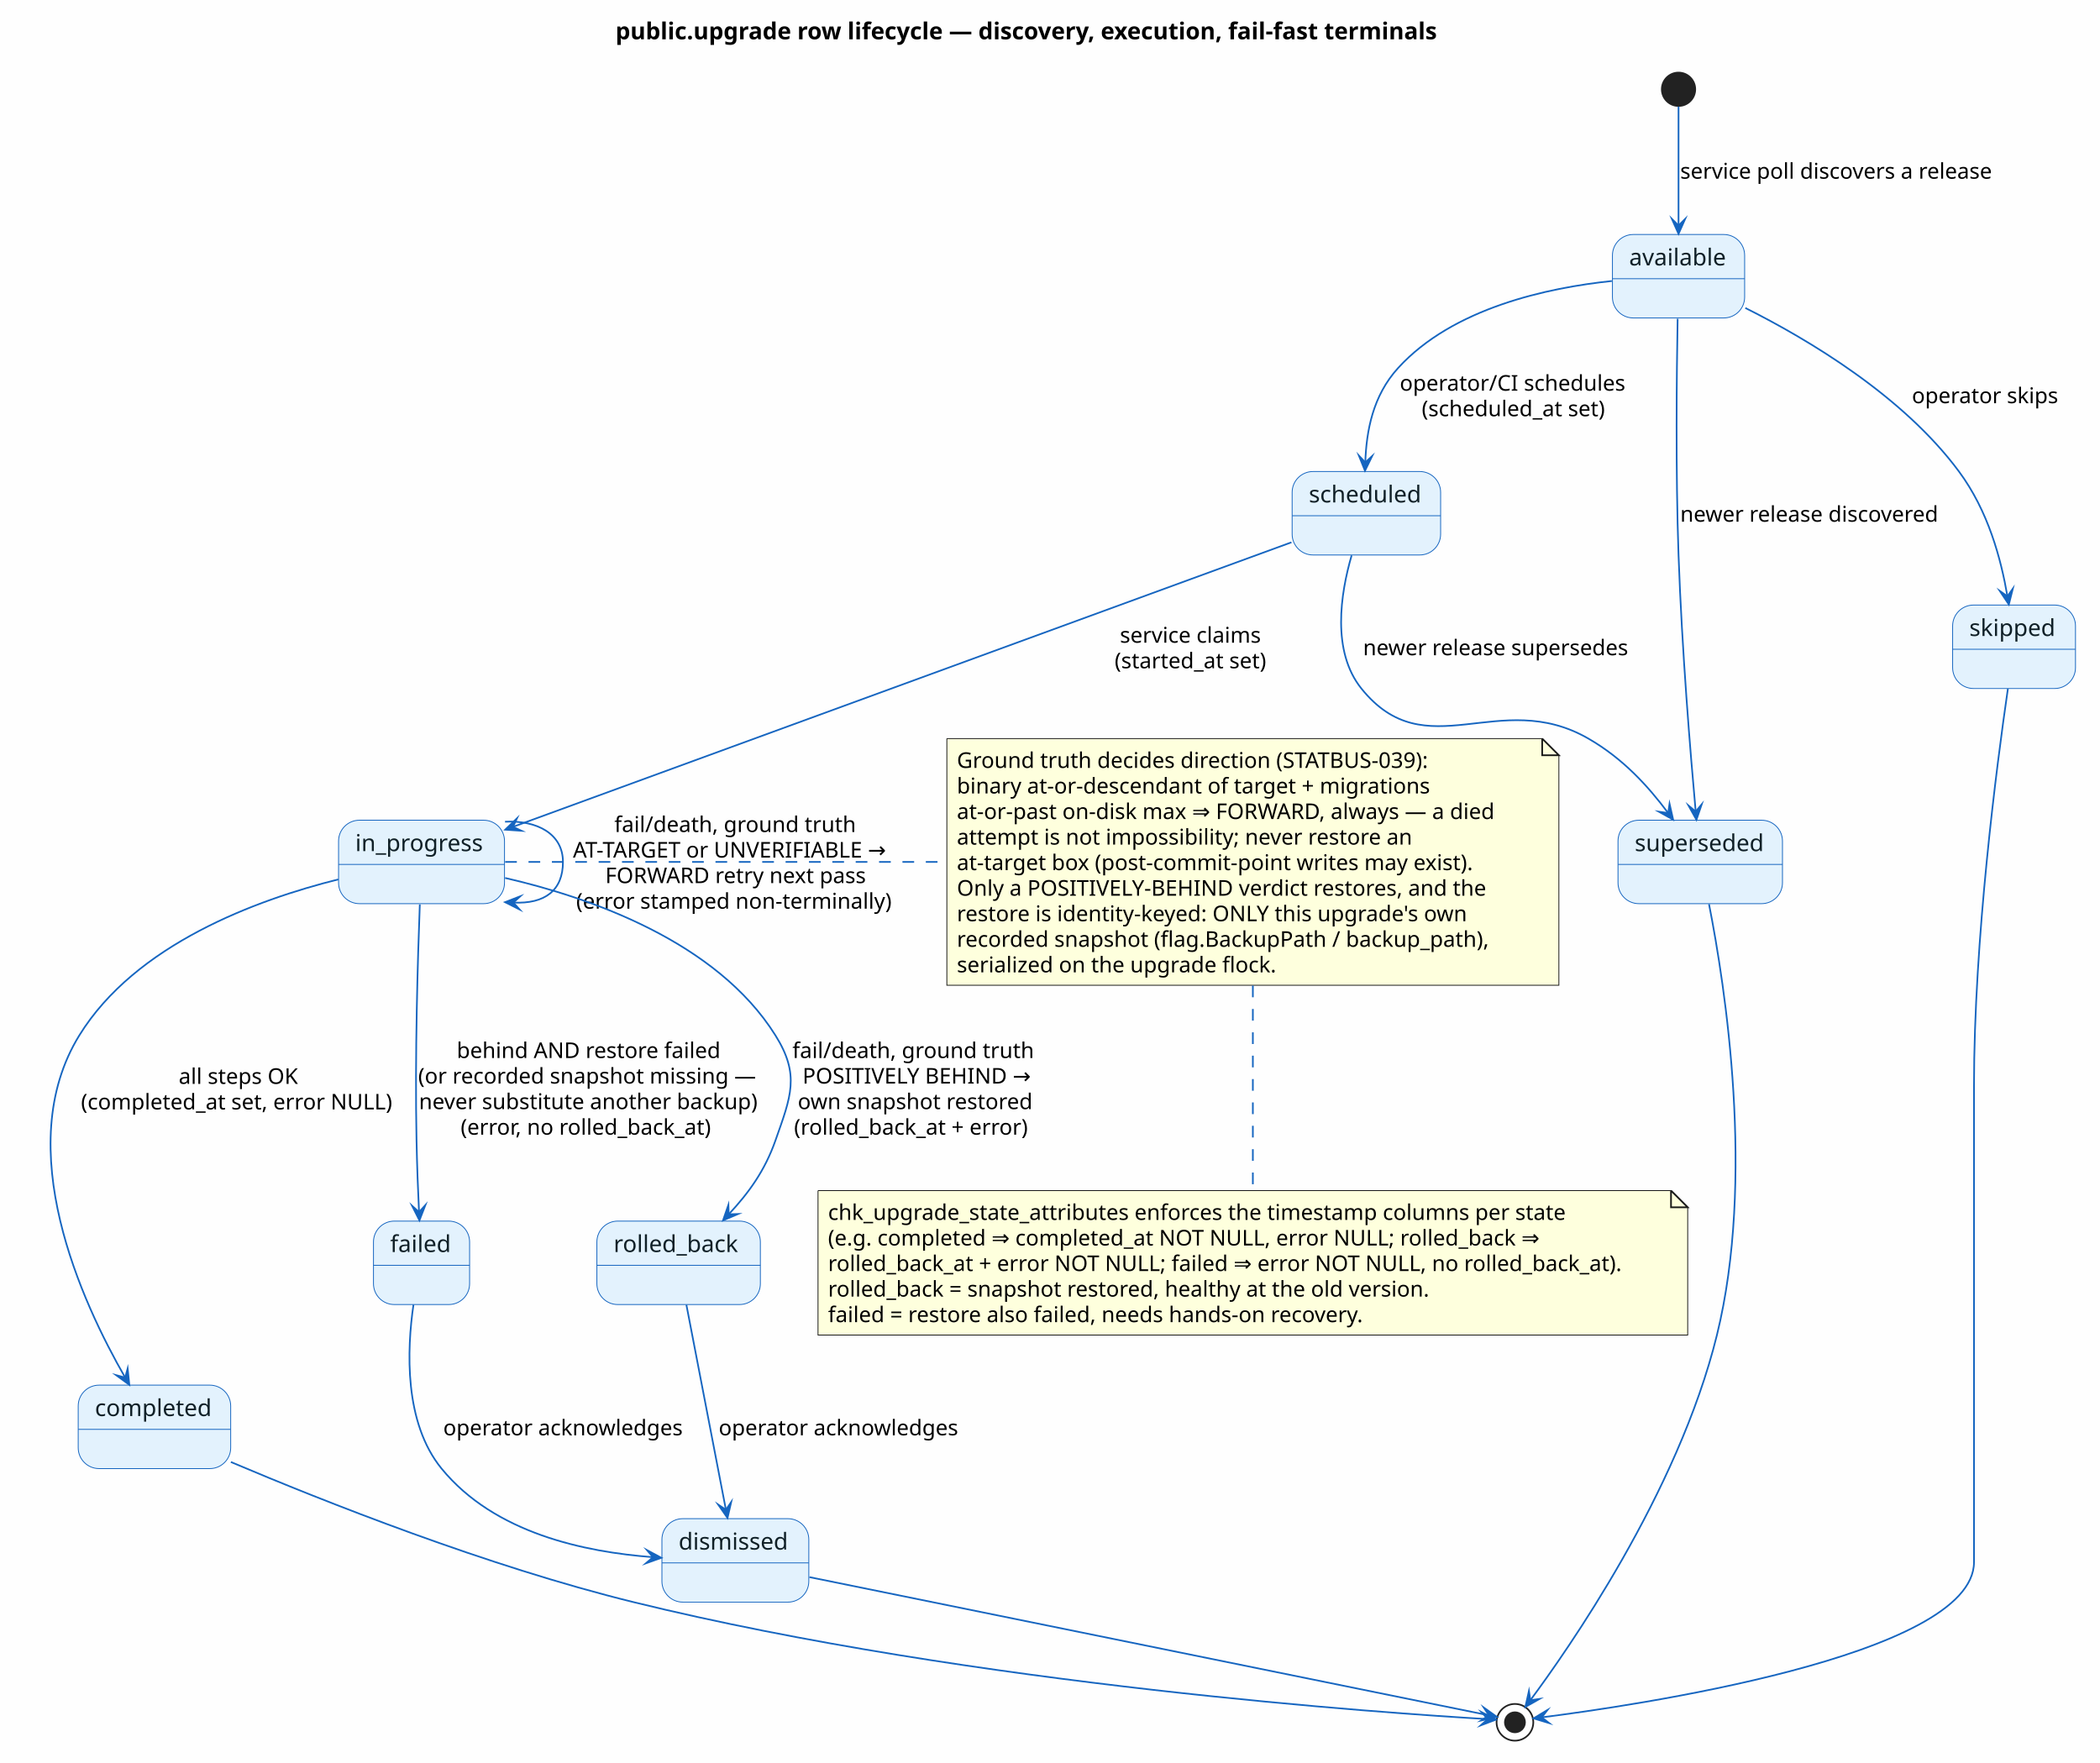
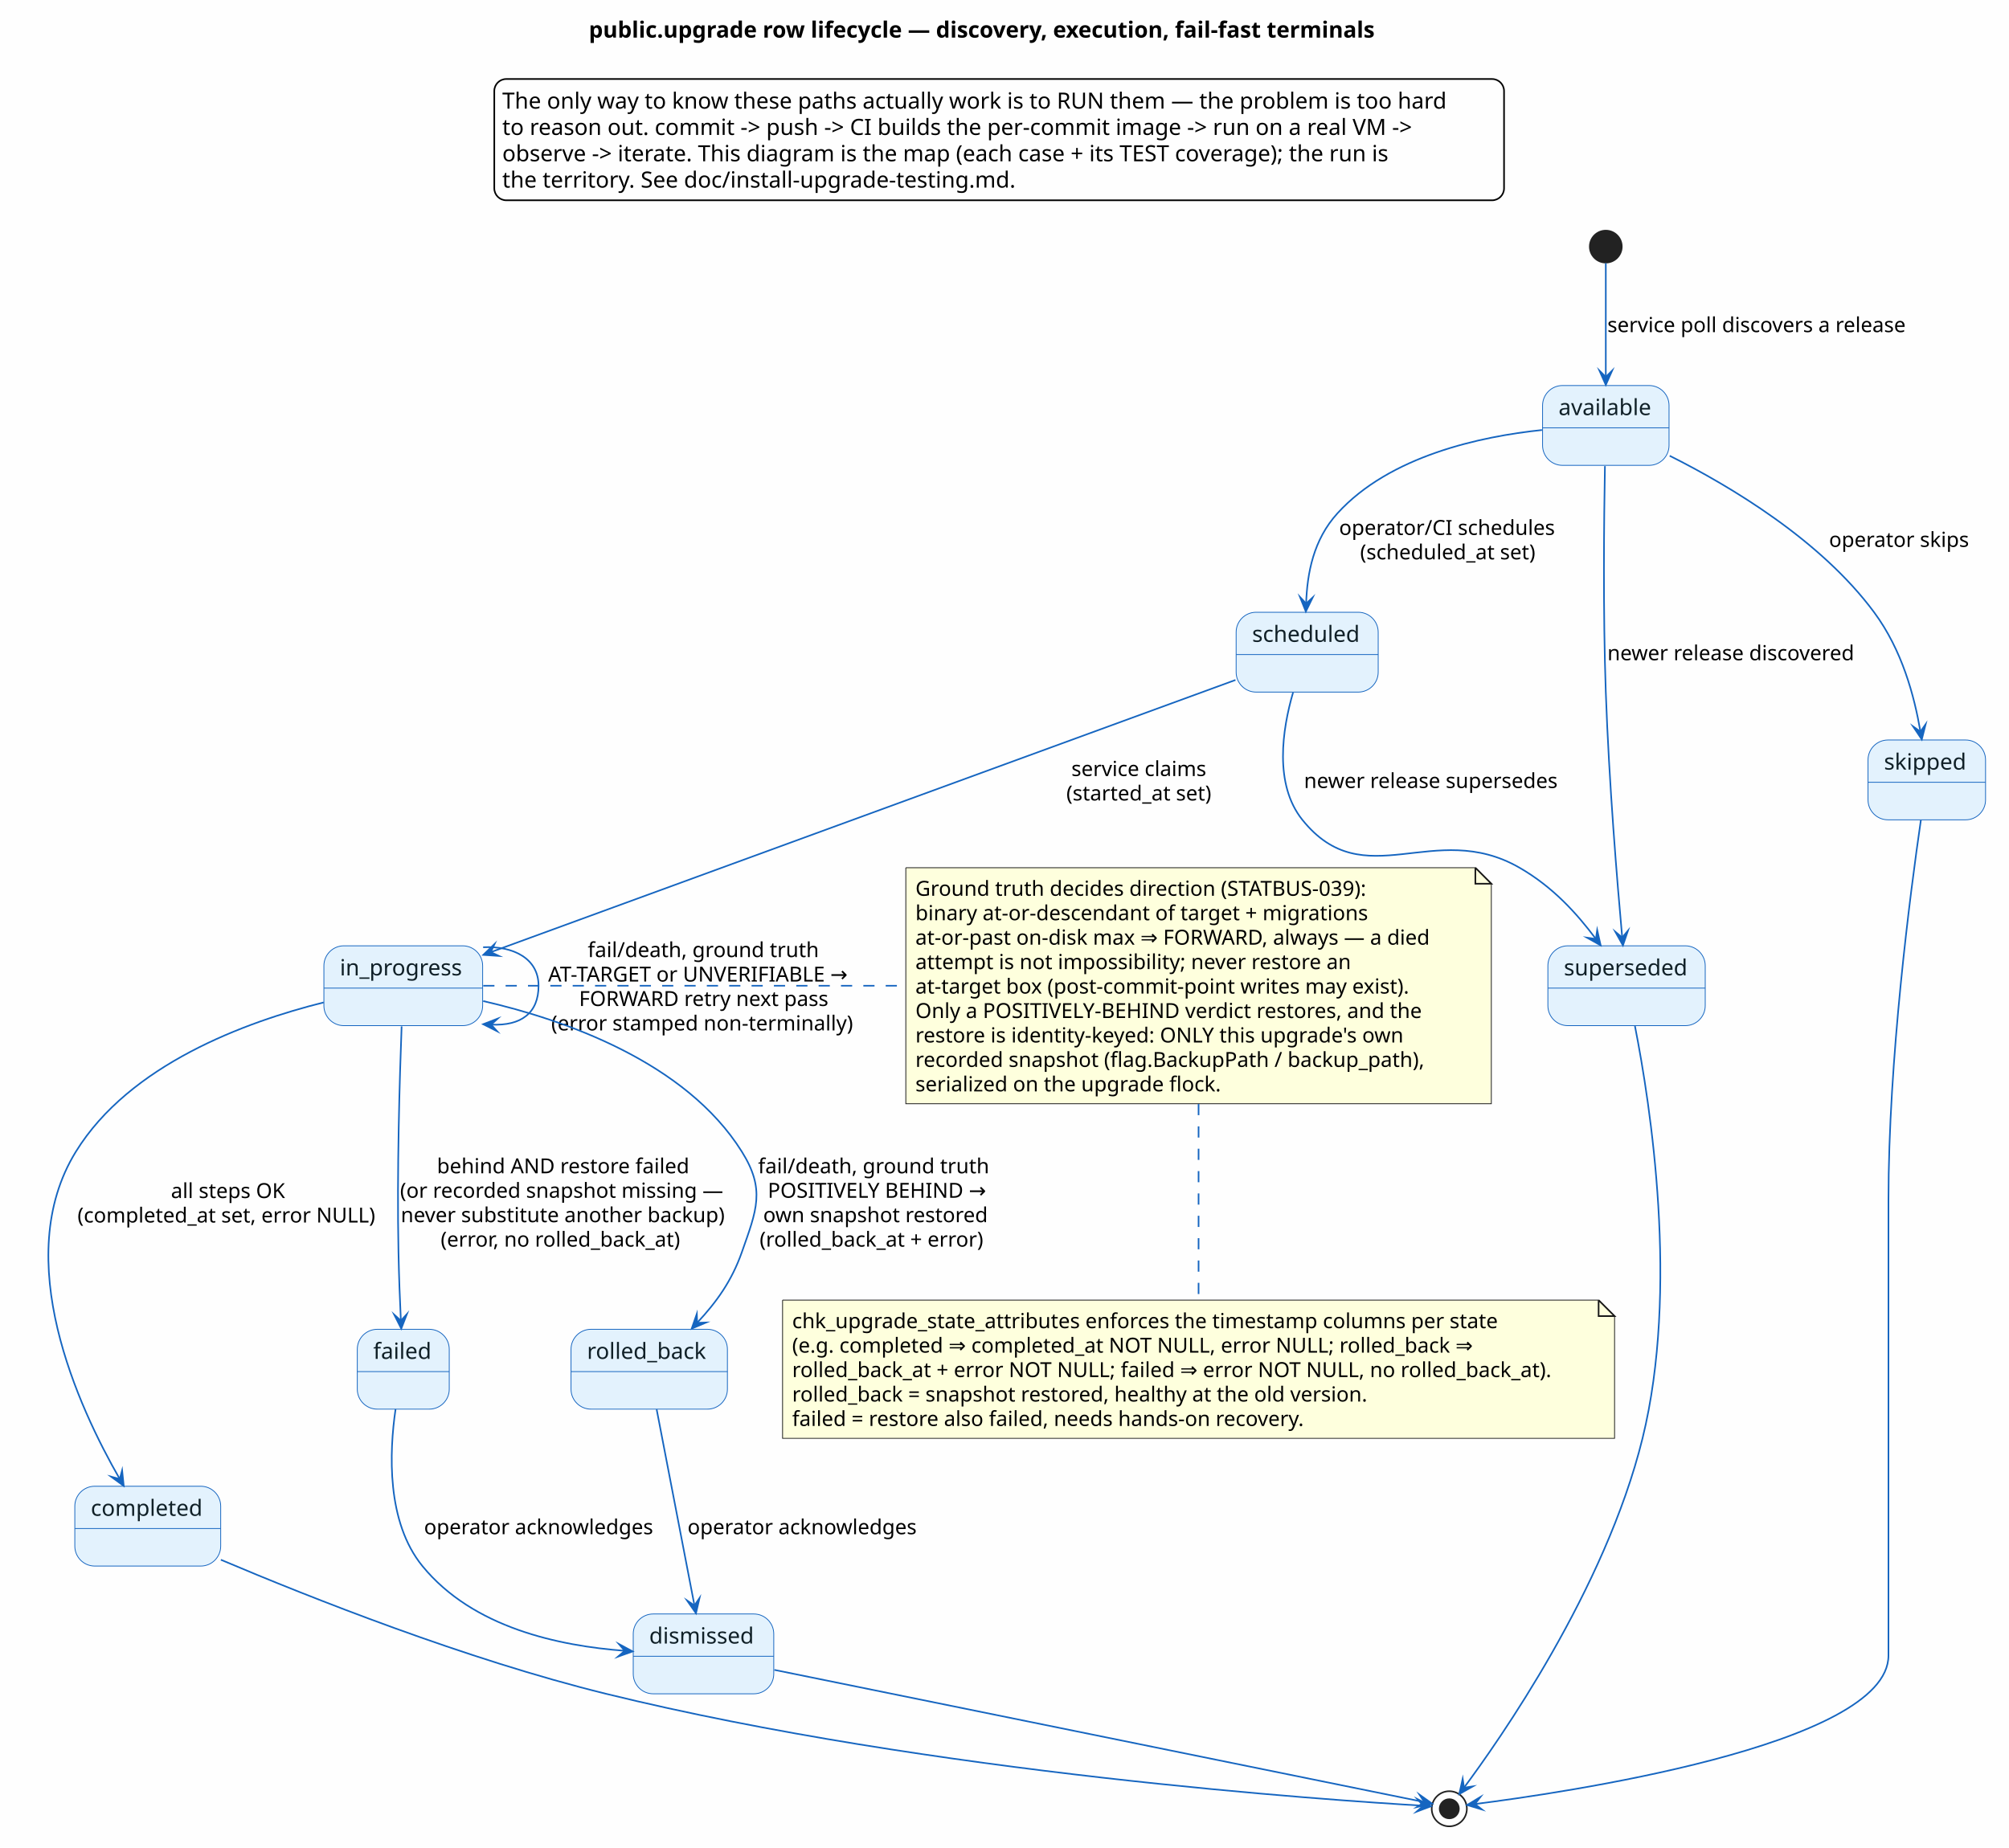
- <svg xmlns="http://www.w3.org/2000/svg" contentStyleType="text/css" data-diagram-type="STATE" height="1056px" preserveAspectRatio="none" style="width:1258px;height:1056px;background:#FEFEFE;" version="1.1" viewBox="0 0 1258 1056" width="1258px" zoomAndPan="magnify">
+ <svg xmlns="http://www.w3.org/2000/svg" contentStyleType="text/css" data-diagram-type="STATE" height="1157px" preserveAspectRatio="none" style="width:1258px;height:1157px;background:#FEFEFE;" version="1.1" viewBox="0 0 1258 1157" width="1258px" zoomAndPan="magnify">
  <defs />
  <g>
-     <rect fill="#FEFEFE" height="1056" style="stroke:none;stroke-width:1;" width="1258" x="0" y="0" />
+     <rect fill="#FEFEFE" height="1157" style="stroke:none;stroke-width:1;" width="1258" x="0" y="0" />
    <g class="title" data-source-line="15">
      <text fill="#000000" font-family="sans-serif" font-size="14" font-weight="700" lengthAdjust="spacing" textLength="513.905" x="368.708" y="23.535">public.upgrade row lifecycle — discovery, execution, fail-fast terminals</text>
    </g>
-     <g class="start_entity" data-qualified-name=".start." data-source-line="17" id="ent0001">
-       <ellipse cx="1005.52" cy="53.488" fill="#222222" rx="10" ry="10" style="stroke:#222222;stroke-width:1;" />
+     <g class="legend" data-source-line="17">
+       <rect fill="none" height="75.953" rx="7.5" ry="7.5" style="stroke:#000000;stroke-width:1;" width="632.289" x="309.516" y="49.488" />
+       <text fill="#000000" font-family="sans-serif" font-size="14" lengthAdjust="spacing" textLength="615.063" x="314.516" y="68.023">The only way to know these paths actually work is to RUN them — the problem is too hard</text>
+       <text fill="#000000" font-family="sans-serif" font-size="14" lengthAdjust="spacing" textLength="622.289" x="314.516" y="84.512">to reason out. commit -&gt; push -&gt; CI builds the per-commit image -&gt; run on a real VM -&gt;</text>
+       <text fill="#000000" font-family="sans-serif" font-size="14" lengthAdjust="spacing" textLength="590.297" x="314.516" y="101">observe -&gt; iterate. This diagram is the map (each case + its TEST coverage); the run is</text>
+       <text fill="#000000" font-family="sans-serif" font-size="14" lengthAdjust="spacing" textLength="340.977" x="314.516" y="117.488">the territory. See doc/install-upgrade-testing.md.</text>
    </g>
-     <g class="entity" data-qualified-name="available" data-source-line="17" id="ent0002">
-       <rect fill="#E3F2FD" height="50" rx="12.5" ry="12.5" style="stroke:#1565C0;stroke-width:0.5;" width="79.192" x="965.93" y="140.488" />
-       <line style="stroke:#1565C0;stroke-width:0.5;" x1="965.93" x2="1045.122" y1="166.977" y2="166.977" />
-       <text fill="#102027" font-family="sans-serif" font-size="14" lengthAdjust="spacing" textLength="59.192" x="975.93" y="159.023">available</text>
+     <g class="start_entity" data-qualified-name=".start." data-source-line="24" id="ent0001">
+       <ellipse cx="1005.52" cy="154.441" fill="#222222" rx="10" ry="10" style="stroke:#222222;stroke-width:1;" />
    </g>
-     <g class="entity" data-qualified-name="scheduled" data-source-line="19" id="ent0004">
-       <rect fill="#E3F2FD" height="50" rx="12.5" ry="12.5" style="stroke:#1565C0;stroke-width:0.5;" width="88.954" x="774.05" y="282.488" />
-       <line style="stroke:#1565C0;stroke-width:0.5;" x1="774.05" x2="863.004" y1="308.977" y2="308.977" />
-       <text fill="#102027" font-family="sans-serif" font-size="14" lengthAdjust="spacing" textLength="68.954" x="784.05" y="301.023">scheduled</text>
+     <g class="entity" data-qualified-name="available" data-source-line="24" id="ent0002">
+       <rect fill="#E3F2FD" height="50" rx="12.5" ry="12.5" style="stroke:#1565C0;stroke-width:0.5;" width="79.192" x="965.93" y="241.441" />
+       <line style="stroke:#1565C0;stroke-width:0.5;" x1="965.93" x2="1045.122" y1="267.93" y2="267.93" />
+       <text fill="#102027" font-family="sans-serif" font-size="14" lengthAdjust="spacing" textLength="59.192" x="975.93" y="259.977">available</text>
    </g>
-     <g class="entity" data-qualified-name="skipped" data-source-line="20" id="ent0006">
-       <rect fill="#E3F2FD" height="50" rx="12.5" ry="12.5" style="stroke:#1565C0;stroke-width:0.5;" width="73.601" x="1169.72" y="362.488" />
-       <line style="stroke:#1565C0;stroke-width:0.5;" x1="1169.72" x2="1243.321" y1="388.977" y2="388.977" />
-       <text fill="#102027" font-family="sans-serif" font-size="14" lengthAdjust="spacing" textLength="53.601" x="1179.72" y="381.023">skipped</text>
+     <g class="entity" data-qualified-name="scheduled" data-source-line="26" id="ent0004">
+       <rect fill="#E3F2FD" height="50" rx="12.5" ry="12.5" style="stroke:#1565C0;stroke-width:0.5;" width="88.954" x="774.05" y="383.441" />
+       <line style="stroke:#1565C0;stroke-width:0.5;" x1="774.05" x2="863.004" y1="409.93" y2="409.93" />
+       <text fill="#102027" font-family="sans-serif" font-size="14" lengthAdjust="spacing" textLength="68.954" x="784.05" y="401.977">scheduled</text>
    </g>
-     <g class="entity" data-qualified-name="superseded" data-source-line="21" id="ent0008">
-       <rect fill="#E3F2FD" height="50" rx="12.5" ry="12.5" style="stroke:#1565C0;stroke-width:0.5;" width="98.524" x="969.26" y="491.388" />
-       <line style="stroke:#1565C0;stroke-width:0.5;" x1="969.26" x2="1067.784" y1="517.877" y2="517.877" />
-       <text fill="#102027" font-family="sans-serif" font-size="14" lengthAdjust="spacing" textLength="78.524" x="979.26" y="509.923">superseded</text>
+     <g class="entity" data-qualified-name="skipped" data-source-line="27" id="ent0006">
+       <rect fill="#E3F2FD" height="50" rx="12.5" ry="12.5" style="stroke:#1565C0;stroke-width:0.5;" width="73.601" x="1169.72" y="463.441" />
+       <line style="stroke:#1565C0;stroke-width:0.5;" x1="1169.72" x2="1243.321" y1="489.93" y2="489.93" />
+       <text fill="#102027" font-family="sans-serif" font-size="14" lengthAdjust="spacing" textLength="53.601" x="1179.72" y="481.977">skipped</text>
    </g>
-     <g class="entity" data-qualified-name="in_progress" data-source-line="23" id="ent0010">
-       <rect fill="#E3F2FD" height="50" rx="12.5" ry="12.5" style="stroke:#1565C0;stroke-width:0.5;" width="99.406" x="202.82" y="491.388" />
-       <line style="stroke:#1565C0;stroke-width:0.5;" x1="202.82" x2="302.226" y1="517.877" y2="517.877" />
-       <text fill="#102027" font-family="sans-serif" font-size="14" lengthAdjust="spacing" textLength="79.406" x="212.82" y="509.923">in_progress</text>
+     <g class="entity" data-qualified-name="superseded" data-source-line="28" id="ent0008">
+       <rect fill="#E3F2FD" height="50" rx="12.5" ry="12.5" style="stroke:#1565C0;stroke-width:0.5;" width="98.524" x="969.26" y="592.341" />
+       <line style="stroke:#1565C0;stroke-width:0.5;" x1="969.26" x2="1067.784" y1="618.83" y2="618.83" />
+       <text fill="#102027" font-family="sans-serif" font-size="14" lengthAdjust="spacing" textLength="78.524" x="979.26" y="610.877">superseded</text>
    </g>
-     <g class="entity" data-qualified-name="completed" data-source-line="26" id="ent0013">
-       <rect fill="#E3F2FD" height="50" rx="12.5" ry="12.5" style="stroke:#1565C0;stroke-width:0.5;" width="91.347" x="46.85" y="829.838" />
-       <line style="stroke:#1565C0;stroke-width:0.5;" x1="46.85" x2="138.197" y1="856.327" y2="856.327" />
-       <text fill="#102027" font-family="sans-serif" font-size="14" lengthAdjust="spacing" textLength="71.347" x="56.85" y="848.373">completed</text>
+     <g class="entity" data-qualified-name="in_progress" data-source-line="30" id="ent0010">
+       <rect fill="#E3F2FD" height="50" rx="12.5" ry="12.5" style="stroke:#1565C0;stroke-width:0.5;" width="99.406" x="202.82" y="592.341" />
+       <line style="stroke:#1565C0;stroke-width:0.5;" x1="202.82" x2="302.226" y1="618.83" y2="618.83" />
+       <text fill="#102027" font-family="sans-serif" font-size="14" lengthAdjust="spacing" textLength="79.406" x="212.82" y="610.877">in_progress</text>
    </g>
-     <g class="entity" data-qualified-name="rolled_back" data-source-line="28" id="ent0016">
-       <rect fill="#E3F2FD" height="50" rx="12.5" ry="12.5" style="stroke:#1565C0;stroke-width:0.5;" width="97.93" x="357.56" y="731.558" />
-       <line style="stroke:#1565C0;stroke-width:0.5;" x1="357.56" x2="455.49" y1="758.047" y2="758.047" />
-       <text fill="#102027" font-family="sans-serif" font-size="14" lengthAdjust="spacing" textLength="77.93" x="367.56" y="750.093">rolled_back</text>
+     <g class="entity" data-qualified-name="completed" data-source-line="33" id="ent0013">
+       <rect fill="#E3F2FD" height="50" rx="12.5" ry="12.5" style="stroke:#1565C0;stroke-width:0.5;" width="91.347" x="46.85" y="930.791" />
+       <line style="stroke:#1565C0;stroke-width:0.5;" x1="46.85" x2="138.197" y1="957.28" y2="957.28" />
+       <text fill="#102027" font-family="sans-serif" font-size="14" lengthAdjust="spacing" textLength="71.347" x="56.85" y="949.327">completed</text>
    </g>
-     <g class="entity" data-qualified-name="failed" data-source-line="29" id="ent0018">
-       <rect fill="#E3F2FD" height="50" rx="12.5" ry="12.5" style="stroke:#1565C0;stroke-width:0.5;" width="57.584" x="223.73" y="731.558" />
-       <line style="stroke:#1565C0;stroke-width:0.5;" x1="223.73" x2="281.314" y1="758.047" y2="758.047" />
-       <text fill="#102027" font-family="sans-serif" font-size="14" lengthAdjust="spacing" textLength="37.584" x="233.73" y="750.093">failed</text>
+     <g class="entity" data-qualified-name="rolled_back" data-source-line="35" id="ent0016">
+       <rect fill="#E3F2FD" height="50" rx="12.5" ry="12.5" style="stroke:#1565C0;stroke-width:0.5;" width="97.93" x="357.56" y="832.511" />
+       <line style="stroke:#1565C0;stroke-width:0.5;" x1="357.56" x2="455.49" y1="859" y2="859" />
+       <text fill="#102027" font-family="sans-serif" font-size="14" lengthAdjust="spacing" textLength="77.93" x="367.56" y="851.047">rolled_back</text>
    </g>
-     <g class="entity" data-qualified-name="dismissed" data-source-line="43" id="ent0020">
-       <rect fill="#E3F2FD" height="50" rx="12.5" ry="12.5" style="stroke:#1565C0;stroke-width:0.5;" width="87.997" x="396.52" y="909.838" />
-       <line style="stroke:#1565C0;stroke-width:0.5;" x1="396.52" x2="484.517" y1="936.327" y2="936.327" />
-       <text fill="#102027" font-family="sans-serif" font-size="14" lengthAdjust="spacing" textLength="67.997" x="406.52" y="928.373">dismissed</text>
+     <g class="entity" data-qualified-name="failed" data-source-line="36" id="ent0018">
+       <rect fill="#E3F2FD" height="50" rx="12.5" ry="12.5" style="stroke:#1565C0;stroke-width:0.5;" width="57.584" x="223.73" y="832.511" />
+       <line style="stroke:#1565C0;stroke-width:0.5;" x1="223.73" x2="281.314" y1="859" y2="859" />
+       <text fill="#102027" font-family="sans-serif" font-size="14" lengthAdjust="spacing" textLength="37.584" x="233.73" y="851.047">failed</text>
    </g>
-     <g class="end_entity" data-qualified-name=".end." data-source-line="46" id="ent0023">
-       <ellipse cx="907.52" cy="1031.838" fill="none" rx="11" ry="11" style="stroke:#222222;stroke-width:1;" />
-       <ellipse cx="907.52" cy="1031.838" fill="#222222" rx="6" ry="6" style="stroke:#222222;stroke-width:1;" />
+     <g class="entity" data-qualified-name="dismissed" data-source-line="50" id="ent0020">
+       <rect fill="#E3F2FD" height="50" rx="12.5" ry="12.5" style="stroke:#1565C0;stroke-width:0.5;" width="87.997" x="396.52" y="1010.791" />
+       <line style="stroke:#1565C0;stroke-width:0.5;" x1="396.52" x2="484.517" y1="1037.28" y2="1037.28" />
+       <text fill="#102027" font-family="sans-serif" font-size="14" lengthAdjust="spacing" textLength="67.997" x="406.52" y="1029.327">dismissed</text>
    </g>
-     <g class="entity" data-qualified-name="GMN28" data-source-line="32" id="ent0029">
-       <path d="M567.21,442.488 L567.21,590.283 L933.84,590.283 L933.84,452.488 L923.84,442.488 L567.21,442.488" fill="#FEFFDD" style="stroke:#181818;stroke-width:0.5;" />
-       <path d="M923.84,442.488 L923.84,452.488 L933.84,452.488 L923.84,442.488" fill="#FEFFDD" style="stroke:#181818;stroke-width:1;" />
-       <text fill="#000000" font-family="sans-serif" font-size="13" lengthAdjust="spacing" textLength="299.025" x="573.21" y="460.057">Ground truth decides direction (STATBUS-039):</text>
-       <text fill="#000000" font-family="sans-serif" font-size="13" lengthAdjust="spacing" textLength="301.038" x="573.21" y="475.367">binary at-or-descendant of target + migrations</text>
-       <text fill="#000000" font-family="sans-serif" font-size="13" lengthAdjust="spacing" textLength="345.63" x="573.21" y="490.678">at-or-past on-disk max ⇒ FORWARD, always — a died</text>
-       <text fill="#000000" font-family="sans-serif" font-size="13" lengthAdjust="spacing" textLength="284.051" x="573.21" y="505.988">attempt is not impossibility; never restore an</text>
-       <text fill="#000000" font-family="sans-serif" font-size="13" lengthAdjust="spacing" textLength="331.9" x="573.21" y="521.299">at-target box (post-commit-point writes may exist).</text>
-       <text fill="#000000" font-family="sans-serif" font-size="13" lengthAdjust="spacing" textLength="327.526" x="573.21" y="536.609">Only a POSITIVELY-BEHIND verdict restores, and the</text>
-       <text fill="#000000" font-family="sans-serif" font-size="13" lengthAdjust="spacing" textLength="321.883" x="573.21" y="551.92">restore is identity-keyed: ONLY this upgrade's own</text>
-       <text fill="#000000" font-family="sans-serif" font-size="13" lengthAdjust="spacing" textLength="330.624" x="573.21" y="567.231">recorded snapshot (flag.BackupPath / backup_path),</text>
-       <text fill="#000000" font-family="sans-serif" font-size="13" lengthAdjust="spacing" textLength="200.37" x="573.21" y="582.541">serialized on the upgrade flock.</text>
+     <g class="end_entity" data-qualified-name=".end." data-source-line="53" id="ent0023">
+       <ellipse cx="907.52" cy="1132.791" fill="none" rx="11" ry="11" style="stroke:#222222;stroke-width:1;" />
+       <ellipse cx="907.52" cy="1132.791" fill="#222222" rx="6" ry="6" style="stroke:#222222;stroke-width:1;" />
    </g>
-     <g class="entity" data-qualified-name="GMN31" data-source-line="52" id="ent0032">
-       <path d="M490.03,713.288 L490.03,799.841 L1011.016,799.841 L1011.016,723.288 L1001.016,713.288 L490.03,713.288" fill="#FEFFDD" style="stroke:#181818;stroke-width:0.5;" />
-       <path d="M1001.016,713.288 L1001.016,723.288 L1011.016,723.288 L1001.016,713.288" fill="#FEFFDD" style="stroke:#181818;stroke-width:1;" />
-       <text fill="#000000" font-family="sans-serif" font-size="13" lengthAdjust="spacing" textLength="456.422" x="496.03" y="730.857">chk_upgrade_state_attributes enforces the timestamp columns per state</text>
-       <text fill="#000000" font-family="sans-serif" font-size="13" lengthAdjust="spacing" textLength="444.329" x="496.03" y="746.167">(e.g. completed ⇒ completed_at NOT NULL, error NULL; rolled_back ⇒</text>
-       <text fill="#000000" font-family="sans-serif" font-size="13" lengthAdjust="spacing" textLength="499.986" x="496.03" y="761.478">rolled_back_at + error NOT NULL; failed ⇒ error NOT NULL, no rolled_back_at).</text>
-       <text fill="#000000" font-family="sans-serif" font-size="13" lengthAdjust="spacing" textLength="378.047" x="496.03" y="776.788">rolled_back = snapshot restored, healthy at the old version.</text>
-       <text fill="#000000" font-family="sans-serif" font-size="13" lengthAdjust="spacing" textLength="339.65" x="496.03" y="792.099">failed = restore also failed, needs hands-on recovery.</text>
+     <g class="entity" data-qualified-name="GMN28" data-source-line="39" id="ent0029">
+       <path d="M567.21,543.441 L567.21,691.236 L933.84,691.236 L933.84,553.441 L923.84,543.441 L567.21,543.441" fill="#FEFFDD" style="stroke:#181818;stroke-width:0.5;" />
+       <path d="M923.84,543.441 L923.84,553.441 L933.84,553.441 L923.84,543.441" fill="#FEFFDD" style="stroke:#181818;stroke-width:1;" />
+       <text fill="#000000" font-family="sans-serif" font-size="13" lengthAdjust="spacing" textLength="299.025" x="573.21" y="561.01">Ground truth decides direction (STATBUS-039):</text>
+       <text fill="#000000" font-family="sans-serif" font-size="13" lengthAdjust="spacing" textLength="301.038" x="573.21" y="576.32">binary at-or-descendant of target + migrations</text>
+       <text fill="#000000" font-family="sans-serif" font-size="13" lengthAdjust="spacing" textLength="345.63" x="573.21" y="591.631">at-or-past on-disk max ⇒ FORWARD, always — a died</text>
+       <text fill="#000000" font-family="sans-serif" font-size="13" lengthAdjust="spacing" textLength="284.051" x="573.21" y="606.941">attempt is not impossibility; never restore an</text>
+       <text fill="#000000" font-family="sans-serif" font-size="13" lengthAdjust="spacing" textLength="331.9" x="573.21" y="622.252">at-target box (post-commit-point writes may exist).</text>
+       <text fill="#000000" font-family="sans-serif" font-size="13" lengthAdjust="spacing" textLength="327.526" x="573.21" y="637.562">Only a POSITIVELY-BEHIND verdict restores, and the</text>
+       <text fill="#000000" font-family="sans-serif" font-size="13" lengthAdjust="spacing" textLength="321.883" x="573.21" y="652.873">restore is identity-keyed: ONLY this upgrade's own</text>
+       <text fill="#000000" font-family="sans-serif" font-size="13" lengthAdjust="spacing" textLength="330.624" x="573.21" y="668.184">recorded snapshot (flag.BackupPath / backup_path),</text>
+       <text fill="#000000" font-family="sans-serif" font-size="13" lengthAdjust="spacing" textLength="200.37" x="573.21" y="683.494">serialized on the upgrade flock.</text>
    </g>
-     <g class="link" data-entity-1="ent0001" data-entity-2="ent0002" data-link-type="dependency" data-source-line="17" id="lnk3">
-       <path d="M1005.52,63.868 C1005.52,80.598 1005.52,111.088 1005.52,135.118" fill="none" id="*start*-to-available" style="stroke:#1565C0;stroke-width:1;" />
-       <polygon fill="#1565C0" points="1005.52,140.118,1009.52,131.118,1005.52,135.118,1001.52,131.118,1005.52,140.118" style="stroke:#1565C0;stroke-width:1;stroke-linejoin:miter;stroke-miterlimit:10;" />
-       <text fill="#000000" font-family="sans-serif" font-size="13" lengthAdjust="spacing" textLength="194.632" x="1006.52" y="107.057">service poll discovers a release</text>
+     <g class="entity" data-qualified-name="GMN31" data-source-line="59" id="ent0032">
+       <path d="M490.03,814.241 L490.03,900.794 L1011.016,900.794 L1011.016,824.241 L1001.016,814.241 L490.03,814.241" fill="#FEFFDD" style="stroke:#181818;stroke-width:0.5;" />
+       <path d="M1001.016,814.241 L1001.016,824.241 L1011.016,824.241 L1001.016,814.241" fill="#FEFFDD" style="stroke:#181818;stroke-width:1;" />
+       <text fill="#000000" font-family="sans-serif" font-size="13" lengthAdjust="spacing" textLength="456.422" x="496.03" y="831.81">chk_upgrade_state_attributes enforces the timestamp columns per state</text>
+       <text fill="#000000" font-family="sans-serif" font-size="13" lengthAdjust="spacing" textLength="444.329" x="496.03" y="847.12">(e.g. completed ⇒ completed_at NOT NULL, error NULL; rolled_back ⇒</text>
+       <text fill="#000000" font-family="sans-serif" font-size="13" lengthAdjust="spacing" textLength="499.986" x="496.03" y="862.431">rolled_back_at + error NOT NULL; failed ⇒ error NOT NULL, no rolled_back_at).</text>
+       <text fill="#000000" font-family="sans-serif" font-size="13" lengthAdjust="spacing" textLength="378.047" x="496.03" y="877.741">rolled_back = snapshot restored, healthy at the old version.</text>
+       <text fill="#000000" font-family="sans-serif" font-size="13" lengthAdjust="spacing" textLength="339.65" x="496.03" y="893.052">failed = restore also failed, needs hands-on recovery.</text>
    </g>
-     <g class="link" data-entity-1="ent0002" data-entity-2="ent0004" data-link-type="dependency" data-source-line="19" id="lnk5">
-       <path d="M965.57,168.358 C927.18,172.368 870.32,184.478 837.52,220.488 C822.39,237.108 818.548,258.002 817.869,277.041" fill="none" id="available-to-scheduled" style="stroke:#1565C0;stroke-width:1;" />
-       <polygon fill="#1565C0" points="817.69,282.038,822.009,273.187,817.869,277.041,814.014,272.901,817.69,282.038" style="stroke:#1565C0;stroke-width:1;stroke-linejoin:miter;stroke-miterlimit:10;" />
-       <text fill="#000000" font-family="sans-serif" font-size="13" lengthAdjust="spacing" textLength="140.22" x="838.52" y="234.057">operator/CI schedules</text>
-       <text fill="#000000" font-family="sans-serif" font-size="13" lengthAdjust="spacing" textLength="113.871" x="851.695" y="249.367">(scheduled_at set)</text>
+     <g class="link" data-entity-1="ent0001" data-entity-2="ent0002" data-link-type="dependency" data-source-line="24" id="lnk3">
+       <path d="M1005.52,164.821 C1005.52,181.551 1005.52,212.041 1005.52,236.071" fill="none" id="*start*-to-available" style="stroke:#1565C0;stroke-width:1;" />
+       <polygon fill="#1565C0" points="1005.52,241.071,1009.52,232.071,1005.52,236.071,1001.52,232.071,1005.52,241.071" style="stroke:#1565C0;stroke-width:1;stroke-linejoin:miter;stroke-miterlimit:10;" />
+       <text fill="#000000" font-family="sans-serif" font-size="13" lengthAdjust="spacing" textLength="194.632" x="1006.52" y="208.01">service poll discovers a release</text>
    </g>
-     <g class="link" data-entity-1="ent0002" data-entity-2="ent0006" data-link-type="dependency" data-source-line="20" id="lnk7">
-       <path d="M1045.53,184.498 C1083.67,203.618 1140.11,237.328 1173.52,282.488 C1191.1,306.248 1198.66,334.741 1202.54,357.231" fill="none" id="available-to-skipped" style="stroke:#1565C0;stroke-width:1;" />
-       <polygon fill="#1565C0" points="1203.39,362.158,1205.802,352.609,1202.54,357.231,1197.918,353.969,1203.39,362.158" style="stroke:#1565C0;stroke-width:1;stroke-linejoin:miter;stroke-miterlimit:10;" />
-       <text fill="#000000" font-family="sans-serif" font-size="13" lengthAdjust="spacing" textLength="90.981" x="1145.31" y="241.557">operator skips</text>
+     <g class="link" data-entity-1="ent0002" data-entity-2="ent0004" data-link-type="dependency" data-source-line="26" id="lnk5">
+       <path d="M965.57,269.311 C927.18,273.321 870.32,285.431 837.52,321.441 C822.39,338.061 818.548,358.955 817.869,377.995" fill="none" id="available-to-scheduled" style="stroke:#1565C0;stroke-width:1;" />
+       <polygon fill="#1565C0" points="817.69,382.991,822.009,374.14,817.869,377.995,814.014,373.854,817.69,382.991" style="stroke:#1565C0;stroke-width:1;stroke-linejoin:miter;stroke-miterlimit:10;" />
+       <text fill="#000000" font-family="sans-serif" font-size="13" lengthAdjust="spacing" textLength="140.22" x="838.52" y="335.01">operator/CI schedules</text>
+       <text fill="#000000" font-family="sans-serif" font-size="13" lengthAdjust="spacing" textLength="113.871" x="851.695" y="350.32">(scheduled_at set)</text>
    </g>
-     <g class="link" data-entity-1="ent0002" data-entity-2="ent0008" data-link-type="dependency" data-source-line="21" id="lnk9">
-       <path d="M1004.98,190.968 C1004.39,223.358 1003.74,282.228 1005.52,332.488 C1007.54,389.438 1012.64,451.188 1015.8,486.178" fill="none" id="available-to-superseded" style="stroke:#1565C0;stroke-width:1;" />
-       <polygon fill="#1565C0" points="1016.25,491.158,1019.424,481.835,1015.8,486.178,1011.457,482.555,1016.25,491.158" style="stroke:#1565C0;stroke-width:1;stroke-linejoin:miter;stroke-miterlimit:10;" />
-       <text fill="#000000" font-family="sans-serif" font-size="13" lengthAdjust="spacing" textLength="158.653" x="1006.52" y="312.557">newer release discovered</text>
+     <g class="link" data-entity-1="ent0002" data-entity-2="ent0006" data-link-type="dependency" data-source-line="27" id="lnk7">
+       <path d="M1045.53,285.451 C1083.67,304.571 1140.11,338.281 1173.52,383.441 C1191.1,407.201 1198.66,435.694 1202.54,458.184" fill="none" id="available-to-skipped" style="stroke:#1565C0;stroke-width:1;" />
+       <polygon fill="#1565C0" points="1203.39,463.111,1205.802,453.562,1202.54,458.184,1197.918,454.923,1203.39,463.111" style="stroke:#1565C0;stroke-width:1;stroke-linejoin:miter;stroke-miterlimit:10;" />
+       <text fill="#000000" font-family="sans-serif" font-size="13" lengthAdjust="spacing" textLength="90.981" x="1145.31" y="342.51">operator skips</text>
    </g>
-     <g class="link" data-entity-1="ent0004" data-entity-2="ent0010" data-link-type="dependency" data-source-line="23" id="lnk11">
-       <path d="M773.64,324.898 C669.44,362.988 416.456,455.462 307.326,495.352" fill="none" id="scheduled-to-in_progress" style="stroke:#1565C0;stroke-width:1;" />
-       <polygon fill="#1565C0" points="302.63,497.068,312.456,497.735,307.326,495.352,309.71,490.222,302.63,497.068" style="stroke:#1565C0;stroke-width:1;stroke-linejoin:miter;stroke-miterlimit:10;" />
-       <text fill="#000000" font-family="sans-serif" font-size="13" lengthAdjust="spacing" textLength="87.807" x="670.885" y="385.057">service claims</text>
-       <text fill="#000000" font-family="sans-serif" font-size="13" lengthAdjust="spacing" textLength="94.117" x="667.73" y="400.367">(started_at set)</text>
+     <g class="link" data-entity-1="ent0002" data-entity-2="ent0008" data-link-type="dependency" data-source-line="28" id="lnk9">
+       <path d="M1004.98,291.921 C1004.39,324.311 1003.74,383.181 1005.52,433.441 C1007.54,490.391 1012.64,552.142 1015.8,587.132" fill="none" id="available-to-superseded" style="stroke:#1565C0;stroke-width:1;" />
+       <polygon fill="#1565C0" points="1016.25,592.111,1019.424,582.788,1015.8,587.132,1011.457,583.508,1016.25,592.111" style="stroke:#1565C0;stroke-width:1;stroke-linejoin:miter;stroke-miterlimit:10;" />
+       <text fill="#000000" font-family="sans-serif" font-size="13" lengthAdjust="spacing" textLength="158.653" x="1006.52" y="413.51">newer release discovered</text>
    </g>
-     <g class="link" data-entity-1="ent0004" data-entity-2="ent0008" data-link-type="dependency" data-source-line="24" id="lnk12">
-       <path d="M809.68,332.758 C802.98,355.838 797.65,390.238 815.52,412.488 C854.29,460.738 897.88,411.608 951.52,442.488 C972.23,454.408 987.209,470.872 999.319,487.092" fill="none" id="scheduled-to-superseded" style="stroke:#1565C0;stroke-width:1;" />
-       <polygon fill="#1565C0" points="1002.31,491.098,1000.131,481.493,999.319,487.092,993.721,486.28,1002.31,491.098" style="stroke:#1565C0;stroke-width:1;stroke-linejoin:miter;stroke-miterlimit:10;" />
-       <text fill="#000000" font-family="sans-serif" font-size="13" lengthAdjust="spacing" textLength="162.087" x="816.52" y="392.557">newer release supersedes</text>
+     <g class="link" data-entity-1="ent0004" data-entity-2="ent0010" data-link-type="dependency" data-source-line="30" id="lnk11">
+       <path d="M773.64,425.851 C669.44,463.941 416.456,556.415 307.326,596.305" fill="none" id="scheduled-to-in_progress" style="stroke:#1565C0;stroke-width:1;" />
+       <polygon fill="#1565C0" points="302.63,598.021,312.456,598.688,307.326,596.305,309.71,591.175,302.63,598.021" style="stroke:#1565C0;stroke-width:1;stroke-linejoin:miter;stroke-miterlimit:10;" />
+       <text fill="#000000" font-family="sans-serif" font-size="13" lengthAdjust="spacing" textLength="87.807" x="670.885" y="486.01">service claims</text>
+       <text fill="#000000" font-family="sans-serif" font-size="13" lengthAdjust="spacing" textLength="94.117" x="667.73" y="501.32">(started_at set)</text>
    </g>
-     <g class="link" data-entity-1="ent0010" data-entity-2="ent0013" data-link-type="dependency" data-source-line="26" id="lnk14">
-       <path d="M202.69,526.838 C153.59,539.088 81.19,565.718 47.52,620.288 C6,687.588 49.29,780.552 74.99,825.312" fill="none" id="in_progress-to-completed" style="stroke:#1565C0;stroke-width:1;" />
-       <polygon fill="#1565C0" points="77.48,829.648,76.468,819.852,74.99,825.312,69.53,823.835,77.48,829.648" style="stroke:#1565C0;stroke-width:1;stroke-linejoin:miter;stroke-miterlimit:10;" />
-       <text fill="#000000" font-family="sans-serif" font-size="13" lengthAdjust="spacing" textLength="75.048" x="107.042" y="649.357">all steps OK</text>
-       <text fill="#000000" font-family="sans-serif" font-size="13" lengthAdjust="spacing" textLength="192.093" x="48.52" y="664.667">(completed_at set, error NULL)</text>
+     <g class="link" data-entity-1="ent0004" data-entity-2="ent0008" data-link-type="dependency" data-source-line="31" id="lnk12">
+       <path d="M809.68,433.711 C802.98,456.791 797.65,491.191 815.52,513.441 C854.29,561.691 897.88,512.561 951.52,543.441 C972.23,555.361 987.209,571.825 999.319,588.045" fill="none" id="scheduled-to-superseded" style="stroke:#1565C0;stroke-width:1;" />
+       <polygon fill="#1565C0" points="1002.31,592.051,1000.131,582.447,999.319,588.045,993.721,587.233,1002.31,592.051" style="stroke:#1565C0;stroke-width:1;stroke-linejoin:miter;stroke-miterlimit:10;" />
+       <text fill="#000000" font-family="sans-serif" font-size="13" lengthAdjust="spacing" textLength="162.087" x="816.52" y="493.51">newer release supersedes</text>
    </g>
-     <g class="link" data-entity-1="ent0010" data-entity-2="ent0010" data-link-type="dependency" data-source-line="27" id="lnk15">
-       <path d="M302.54,492.288 C321.52,491.358 337.23,499.398 337.23,516.388 C337.23,533.378 326.514,541.663 307.534,540.733" fill="none" id="in_progress-to-in_progress" style="stroke:#1565C0;stroke-width:1;" />
-       <polygon fill="#1565C0" points="302.54,540.488,311.334,544.924,307.534,540.733,311.725,536.933,302.54,540.488" style="stroke:#1565C0;stroke-width:1;stroke-linejoin:miter;stroke-miterlimit:10;" />
-       <text fill="#000000" font-family="sans-serif" font-size="13" lengthAdjust="spacing" textLength="151.074" x="368.037" y="498.457">fail/death, ground truth</text>
-       <text fill="#000000" font-family="sans-serif" font-size="13" lengthAdjust="spacing" textLength="200.688" x="343.23" y="513.767">AT-TARGET or UNVERIFIABLE →</text>
-       <text fill="#000000" font-family="sans-serif" font-size="13" lengthAdjust="spacing" textLength="161.973" x="362.587" y="529.078">FORWARD retry next pass</text>
-       <text fill="#000000" font-family="sans-serif" font-size="13" lengthAdjust="spacing" textLength="196.796" x="345.176" y="544.388">(error stamped non-terminally)</text>
+     <g class="link" data-entity-1="ent0010" data-entity-2="ent0013" data-link-type="dependency" data-source-line="33" id="lnk14">
+       <path d="M202.69,627.791 C153.59,640.041 81.19,666.671 47.52,721.241 C6,788.541 49.29,881.505 74.99,926.265" fill="none" id="in_progress-to-completed" style="stroke:#1565C0;stroke-width:1;" />
+       <polygon fill="#1565C0" points="77.48,930.601,76.468,920.805,74.99,926.265,69.53,924.788,77.48,930.601" style="stroke:#1565C0;stroke-width:1;stroke-linejoin:miter;stroke-miterlimit:10;" />
+       <text fill="#000000" font-family="sans-serif" font-size="13" lengthAdjust="spacing" textLength="75.048" x="107.042" y="750.31">all steps OK</text>
+       <text fill="#000000" font-family="sans-serif" font-size="13" lengthAdjust="spacing" textLength="192.093" x="48.52" y="765.62">(completed_at set, error NULL)</text>
    </g>
-     <g class="link" data-entity-1="ent0010" data-entity-2="ent0016" data-link-type="dependency" data-source-line="28" id="lnk17">
-       <path d="M302.58,525.988 C353.33,537.668 429.24,563.938 464.52,620.288 C479.38,644.018 473.81,656.868 464.52,683.288 C458.17,701.348 448.606,714.587 436.536,727.487" fill="none" id="in_progress-to-rolled_back" style="stroke:#1565C0;stroke-width:1;" />
-       <polygon fill="#1565C0" points="433.12,731.138,442.19,727.299,436.536,727.487,436.348,721.833,433.12,731.138" style="stroke:#1565C0;stroke-width:1;stroke-linejoin:miter;stroke-miterlimit:10;" />
-       <text fill="#000000" font-family="sans-serif" font-size="13" lengthAdjust="spacing" textLength="151.074" x="474.69" y="633.857">fail/death, ground truth</text>
-       <text fill="#000000" font-family="sans-serif" font-size="13" lengthAdjust="spacing" textLength="138.963" x="480.746" y="649.167">POSITIVELY BEHIND →</text>
-       <text fill="#000000" font-family="sans-serif" font-size="13" lengthAdjust="spacing" textLength="144.676" x="477.889" y="664.478">own snapshot restored</text>
-       <text fill="#000000" font-family="sans-serif" font-size="13" lengthAdjust="spacing" textLength="149.106" x="475.674" y="679.788">(rolled_back_at + error)</text>
+     <g class="link" data-entity-1="ent0010" data-entity-2="ent0010" data-link-type="dependency" data-source-line="34" id="lnk15">
+       <path d="M302.54,593.241 C321.52,592.311 337.23,600.351 337.23,617.341 C337.23,634.331 326.514,642.616 307.534,641.686" fill="none" id="in_progress-to-in_progress" style="stroke:#1565C0;stroke-width:1;" />
+       <polygon fill="#1565C0" points="302.54,641.441,311.334,645.877,307.534,641.686,311.725,637.887,302.54,641.441" style="stroke:#1565C0;stroke-width:1;stroke-linejoin:miter;stroke-miterlimit:10;" />
+       <text fill="#000000" font-family="sans-serif" font-size="13" lengthAdjust="spacing" textLength="151.074" x="368.037" y="599.41">fail/death, ground truth</text>
+       <text fill="#000000" font-family="sans-serif" font-size="13" lengthAdjust="spacing" textLength="200.688" x="343.23" y="614.72">AT-TARGET or UNVERIFIABLE →</text>
+       <text fill="#000000" font-family="sans-serif" font-size="13" lengthAdjust="spacing" textLength="161.973" x="362.587" y="630.031">FORWARD retry next pass</text>
+       <text fill="#000000" font-family="sans-serif" font-size="13" lengthAdjust="spacing" textLength="196.796" x="345.176" y="645.341">(error stamped non-terminally)</text>
    </g>
-     <g class="link" data-entity-1="ent0010" data-entity-2="ent0018" data-link-type="dependency" data-source-line="29" id="lnk19">
-       <path d="M251.49,541.848 C250.25,574.208 248.48,633.028 249.52,683.288 C249.85,699.228 250.351,712.154 251.021,726.154" fill="none" id="in_progress-to-failed" style="stroke:#1565C0;stroke-width:1;" />
-       <polygon fill="#1565C0" points="251.26,731.148,254.825,721.967,251.021,726.154,246.834,722.35,251.26,731.148" style="stroke:#1565C0;stroke-width:1;stroke-linejoin:miter;stroke-miterlimit:10;" />
-       <text fill="#000000" font-family="sans-serif" font-size="13" lengthAdjust="spacing" textLength="163.649" x="273.594" y="633.857">behind AND restore failed</text>
-       <text fill="#000000" font-family="sans-serif" font-size="13" lengthAdjust="spacing" textLength="209.796" x="250.52" y="649.167">(or recorded snapshot missing —</text>
-       <text fill="#000000" font-family="sans-serif" font-size="13" lengthAdjust="spacing" textLength="208.92" x="250.958" y="664.478">never substitute another backup)</text>
-       <text fill="#000000" font-family="sans-serif" font-size="13" lengthAdjust="spacing" textLength="158.939" x="275.949" y="679.788">(error, no rolled_back_at)</text>
+     <g class="link" data-entity-1="ent0010" data-entity-2="ent0016" data-link-type="dependency" data-source-line="35" id="lnk17">
+       <path d="M302.58,626.941 C353.33,638.621 429.24,664.891 464.52,721.241 C479.38,744.971 473.81,757.821 464.52,784.241 C458.17,802.301 448.606,815.54 436.536,828.44" fill="none" id="in_progress-to-rolled_back" style="stroke:#1565C0;stroke-width:1;" />
+       <polygon fill="#1565C0" points="433.12,832.091,442.19,828.252,436.536,828.44,436.348,822.787,433.12,832.091" style="stroke:#1565C0;stroke-width:1;stroke-linejoin:miter;stroke-miterlimit:10;" />
+       <text fill="#000000" font-family="sans-serif" font-size="13" lengthAdjust="spacing" textLength="151.074" x="474.69" y="734.81">fail/death, ground truth</text>
+       <text fill="#000000" font-family="sans-serif" font-size="13" lengthAdjust="spacing" textLength="138.963" x="480.746" y="750.12">POSITIVELY BEHIND →</text>
+       <text fill="#000000" font-family="sans-serif" font-size="13" lengthAdjust="spacing" textLength="144.676" x="477.889" y="765.431">own snapshot restored</text>
+       <text fill="#000000" font-family="sans-serif" font-size="13" lengthAdjust="spacing" textLength="149.106" x="475.674" y="780.741">(rolled_back_at + error)</text>
    </g>
-     <g class="link" data-entity-1="ent0016" data-entity-2="ent0020" data-link-type="dependency" data-source-line="43" id="lnk21">
-       <path d="M411.18,781.698 C417.65,815.268 428.364,870.799 434.864,904.519" fill="none" id="rolled_back-to-dismissed" style="stroke:#1565C0;stroke-width:1;" />
-       <polygon fill="#1565C0" points="435.81,909.428,438.034,899.834,434.864,904.519,430.179,901.348,435.81,909.428" style="stroke:#1565C0;stroke-width:1;stroke-linejoin:miter;stroke-miterlimit:10;" />
-       <text fill="#000000" font-family="sans-serif" font-size="13" lengthAdjust="spacing" textLength="146.853" x="430.52" y="859.907">operator acknowledges</text>
+     <g class="link" data-entity-1="ent0010" data-entity-2="ent0018" data-link-type="dependency" data-source-line="36" id="lnk19">
+       <path d="M251.49,642.801 C250.25,675.161 248.48,733.981 249.52,784.241 C249.85,800.181 250.351,813.107 251.021,827.107" fill="none" id="in_progress-to-failed" style="stroke:#1565C0;stroke-width:1;" />
+       <polygon fill="#1565C0" points="251.26,832.101,254.825,822.92,251.021,827.107,246.834,823.303,251.26,832.101" style="stroke:#1565C0;stroke-width:1;stroke-linejoin:miter;stroke-miterlimit:10;" />
+       <text fill="#000000" font-family="sans-serif" font-size="13" lengthAdjust="spacing" textLength="163.649" x="273.594" y="734.81">behind AND restore failed</text>
+       <text fill="#000000" font-family="sans-serif" font-size="13" lengthAdjust="spacing" textLength="209.796" x="250.52" y="750.12">(or recorded snapshot missing —</text>
+       <text fill="#000000" font-family="sans-serif" font-size="13" lengthAdjust="spacing" textLength="208.92" x="250.958" y="765.431">never substitute another backup)</text>
+       <text fill="#000000" font-family="sans-serif" font-size="13" lengthAdjust="spacing" textLength="158.939" x="275.949" y="780.741">(error, no rolled_back_at)</text>
    </g>
-     <g class="link" data-entity-1="ent0018" data-entity-2="ent0020" data-link-type="dependency" data-source-line="44" id="lnk22">
-       <path d="M247.69,781.628 C243.74,808.628 241.97,852.258 264.52,879.838 C296.29,918.688 350.304,929.81 391.184,932.91" fill="none" id="failed-to-dismissed" style="stroke:#1565C0;stroke-width:1;" />
-       <polygon fill="#1565C0" points="396.17,933.288,387.498,928.619,391.184,932.91,386.893,936.596,396.17,933.288" style="stroke:#1565C0;stroke-width:1;stroke-linejoin:miter;stroke-miterlimit:10;" />
-       <text fill="#000000" font-family="sans-serif" font-size="13" lengthAdjust="spacing" textLength="146.853" x="265.52" y="859.907">operator acknowledges</text>
+     <g class="link" data-entity-1="ent0016" data-entity-2="ent0020" data-link-type="dependency" data-source-line="50" id="lnk21">
+       <path d="M411.18,882.651 C417.65,916.221 428.364,971.752 434.864,1005.472" fill="none" id="rolled_back-to-dismissed" style="stroke:#1565C0;stroke-width:1;" />
+       <polygon fill="#1565C0" points="435.81,1010.381,438.034,1000.787,434.864,1005.472,430.179,1002.301,435.81,1010.381" style="stroke:#1565C0;stroke-width:1;stroke-linejoin:miter;stroke-miterlimit:10;" />
+       <text fill="#000000" font-family="sans-serif" font-size="13" lengthAdjust="spacing" textLength="146.853" x="430.52" y="960.86">operator acknowledges</text>
    </g>
-     <g class="link" data-entity-1="ent0013" data-entity-2="ent0023" data-link-type="dependency" data-source-line="46" id="lnk24">
-       <path d="M138.3,875.888 C194.17,899.548 292.02,938.368 379.52,959.838 C582.98,1009.768 834.749,1026.638 891.218,1029.928" fill="none" id="completed-to-*end*" style="stroke:#1565C0;stroke-width:1;" />
-       <polygon fill="#1565C0" points="896.21,1030.218,887.458,1025.702,891.218,1029.928,886.993,1033.688,896.21,1030.218" style="stroke:#1565C0;stroke-width:1;stroke-linejoin:miter;stroke-miterlimit:10;" />
+     <g class="link" data-entity-1="ent0018" data-entity-2="ent0020" data-link-type="dependency" data-source-line="51" id="lnk22">
+       <path d="M247.69,882.581 C243.74,909.581 241.97,953.211 264.52,980.791 C296.29,1019.641 350.304,1030.763 391.184,1033.863" fill="none" id="failed-to-dismissed" style="stroke:#1565C0;stroke-width:1;" />
+       <polygon fill="#1565C0" points="396.17,1034.241,387.498,1029.572,391.184,1033.863,386.893,1037.549,396.17,1034.241" style="stroke:#1565C0;stroke-width:1;stroke-linejoin:miter;stroke-miterlimit:10;" />
+       <text fill="#000000" font-family="sans-serif" font-size="13" lengthAdjust="spacing" textLength="146.853" x="265.52" y="960.86">operator acknowledges</text>
    </g>
-     <g class="link" data-entity-1="ent0006" data-entity-2="ent0023" data-link-type="dependency" data-source-line="47" id="lnk25">
-       <path d="M1202.82,412.648 C1196.09,458.808 1182.52,562.758 1182.52,650.788 C1182.52,650.788 1182.52,650.788 1182.52,935.838 C1182.52,992.668 975.05,1022.361 923.6,1028.871" fill="none" id="skipped-to-*end*" style="stroke:#1565C0;stroke-width:1;" />
-       <polygon fill="#1565C0" points="918.64,1029.498,928.071,1032.337,923.6,1028.871,927.067,1024.4,918.64,1029.498" style="stroke:#1565C0;stroke-width:1;stroke-linejoin:miter;stroke-miterlimit:10;" />
+     <g class="link" data-entity-1="ent0013" data-entity-2="ent0023" data-link-type="dependency" data-source-line="53" id="lnk24">
+       <path d="M138.3,976.841 C194.17,1000.501 292.02,1039.321 379.52,1060.791 C582.98,1110.721 834.749,1127.591 891.218,1130.881" fill="none" id="completed-to-*end*" style="stroke:#1565C0;stroke-width:1;" />
+       <polygon fill="#1565C0" points="896.21,1131.171,887.458,1126.655,891.218,1130.881,886.993,1134.641,896.21,1131.171" style="stroke:#1565C0;stroke-width:1;stroke-linejoin:miter;stroke-miterlimit:10;" />
    </g>
-     <g class="link" data-entity-1="ent0008" data-entity-2="ent0023" data-link-type="dependency" data-source-line="48" id="lnk26">
-       <path d="M1023.77,541.648 C1033.52,591.088 1051.44,706.688 1028.52,799.838 C1005.16,894.798 938.064,989.957 916.735,1018.627" fill="none" id="superseded-to-*end*" style="stroke:#1565C0;stroke-width:1;" />
-       <polygon fill="#1565C0" points="913.75,1022.638,922.331,1017.805,916.735,1018.627,915.913,1013.03,913.75,1022.638" style="stroke:#1565C0;stroke-width:1;stroke-linejoin:miter;stroke-miterlimit:10;" />
+     <g class="link" data-entity-1="ent0006" data-entity-2="ent0023" data-link-type="dependency" data-source-line="54" id="lnk25">
+       <path d="M1202.82,513.601 C1196.09,559.761 1182.52,663.711 1182.52,751.741 C1182.52,751.741 1182.52,751.741 1182.52,1036.791 C1182.52,1093.621 975.05,1123.314 923.6,1129.824" fill="none" id="skipped-to-*end*" style="stroke:#1565C0;stroke-width:1;" />
+       <polygon fill="#1565C0" points="918.64,1130.451,928.071,1133.29,923.6,1129.824,927.067,1125.353,918.64,1130.451" style="stroke:#1565C0;stroke-width:1;stroke-linejoin:miter;stroke-miterlimit:10;" />
    </g>
-     <g class="link" data-entity-1="ent0020" data-entity-2="ent0023" data-link-type="dependency" data-source-line="49" id="lnk27">
-       <path d="M484.88,944.858 C588.47,965.938 836.82,1016.452 891.93,1027.662" fill="none" id="dismissed-to-*end*" style="stroke:#1565C0;stroke-width:1;" />
-       <polygon fill="#1565C0" points="896.83,1028.658,888.808,1022.945,891.93,1027.662,887.213,1030.784,896.83,1028.658" style="stroke:#1565C0;stroke-width:1;stroke-linejoin:miter;stroke-miterlimit:10;" />
+     <g class="link" data-entity-1="ent0008" data-entity-2="ent0023" data-link-type="dependency" data-source-line="55" id="lnk26">
+       <path d="M1023.77,642.601 C1033.52,692.041 1051.44,807.641 1028.52,900.791 C1005.16,995.751 938.064,1090.91 916.735,1119.58" fill="none" id="superseded-to-*end*" style="stroke:#1565C0;stroke-width:1;" />
+       <polygon fill="#1565C0" points="913.75,1123.591,922.331,1118.758,916.735,1119.58,915.913,1113.983,913.75,1123.591" style="stroke:#1565C0;stroke-width:1;stroke-linejoin:miter;stroke-miterlimit:10;" />
    </g>
-     <g class="link" data-entity-1="ent0010" data-entity-2="ent0029" data-link-type="association" data-source-line="32" id="lnk30">
-       <path d="M302.61,516.388 C390.68,516.388 478.74,516.388 566.81,516.388" fill="none" id="in_progress-GMN28" style="stroke:#1565C0;stroke-width:1;stroke-dasharray:7,7;" />
+     <g class="link" data-entity-1="ent0020" data-entity-2="ent0023" data-link-type="dependency" data-source-line="56" id="lnk27">
+       <path d="M484.88,1045.811 C588.47,1066.891 836.82,1117.405 891.93,1128.615" fill="none" id="dismissed-to-*end*" style="stroke:#1565C0;stroke-width:1;" />
+       <polygon fill="#1565C0" points="896.83,1129.611,888.808,1123.898,891.93,1128.615,887.213,1131.737,896.83,1129.611" style="stroke:#1565C0;stroke-width:1;stroke-linejoin:miter;stroke-miterlimit:10;" />
    </g>
-     <g class="link" data-entity-1="ent0029" data-entity-2="ent0032" data-link-type="association" data-source-line="52" id="lnk33">
-       <path d="M750.52,590.468 C750.52,630.668 750.52,679.138 750.52,713.128" fill="none" id="GMN28-GMN31" style="stroke:#1565C0;stroke-width:1;stroke-dasharray:7,7;" />
+     <g class="link" data-entity-1="ent0010" data-entity-2="ent0029" data-link-type="association" data-source-line="39" id="lnk30">
+       <path d="M302.61,617.341 C390.68,617.341 478.74,617.341 566.81,617.341" fill="none" id="in_progress-GMN28" style="stroke:#1565C0;stroke-width:1;stroke-dasharray:7,7;" />
+     </g>
+     <g class="link" data-entity-1="ent0029" data-entity-2="ent0032" data-link-type="association" data-source-line="59" id="lnk33">
+       <path d="M750.52,691.421 C750.52,731.621 750.52,780.091 750.52,814.081" fill="none" id="GMN28-GMN31" style="stroke:#1565C0;stroke-width:1;stroke-dasharray:7,7;" />
    </g>
  </g>
</svg>
